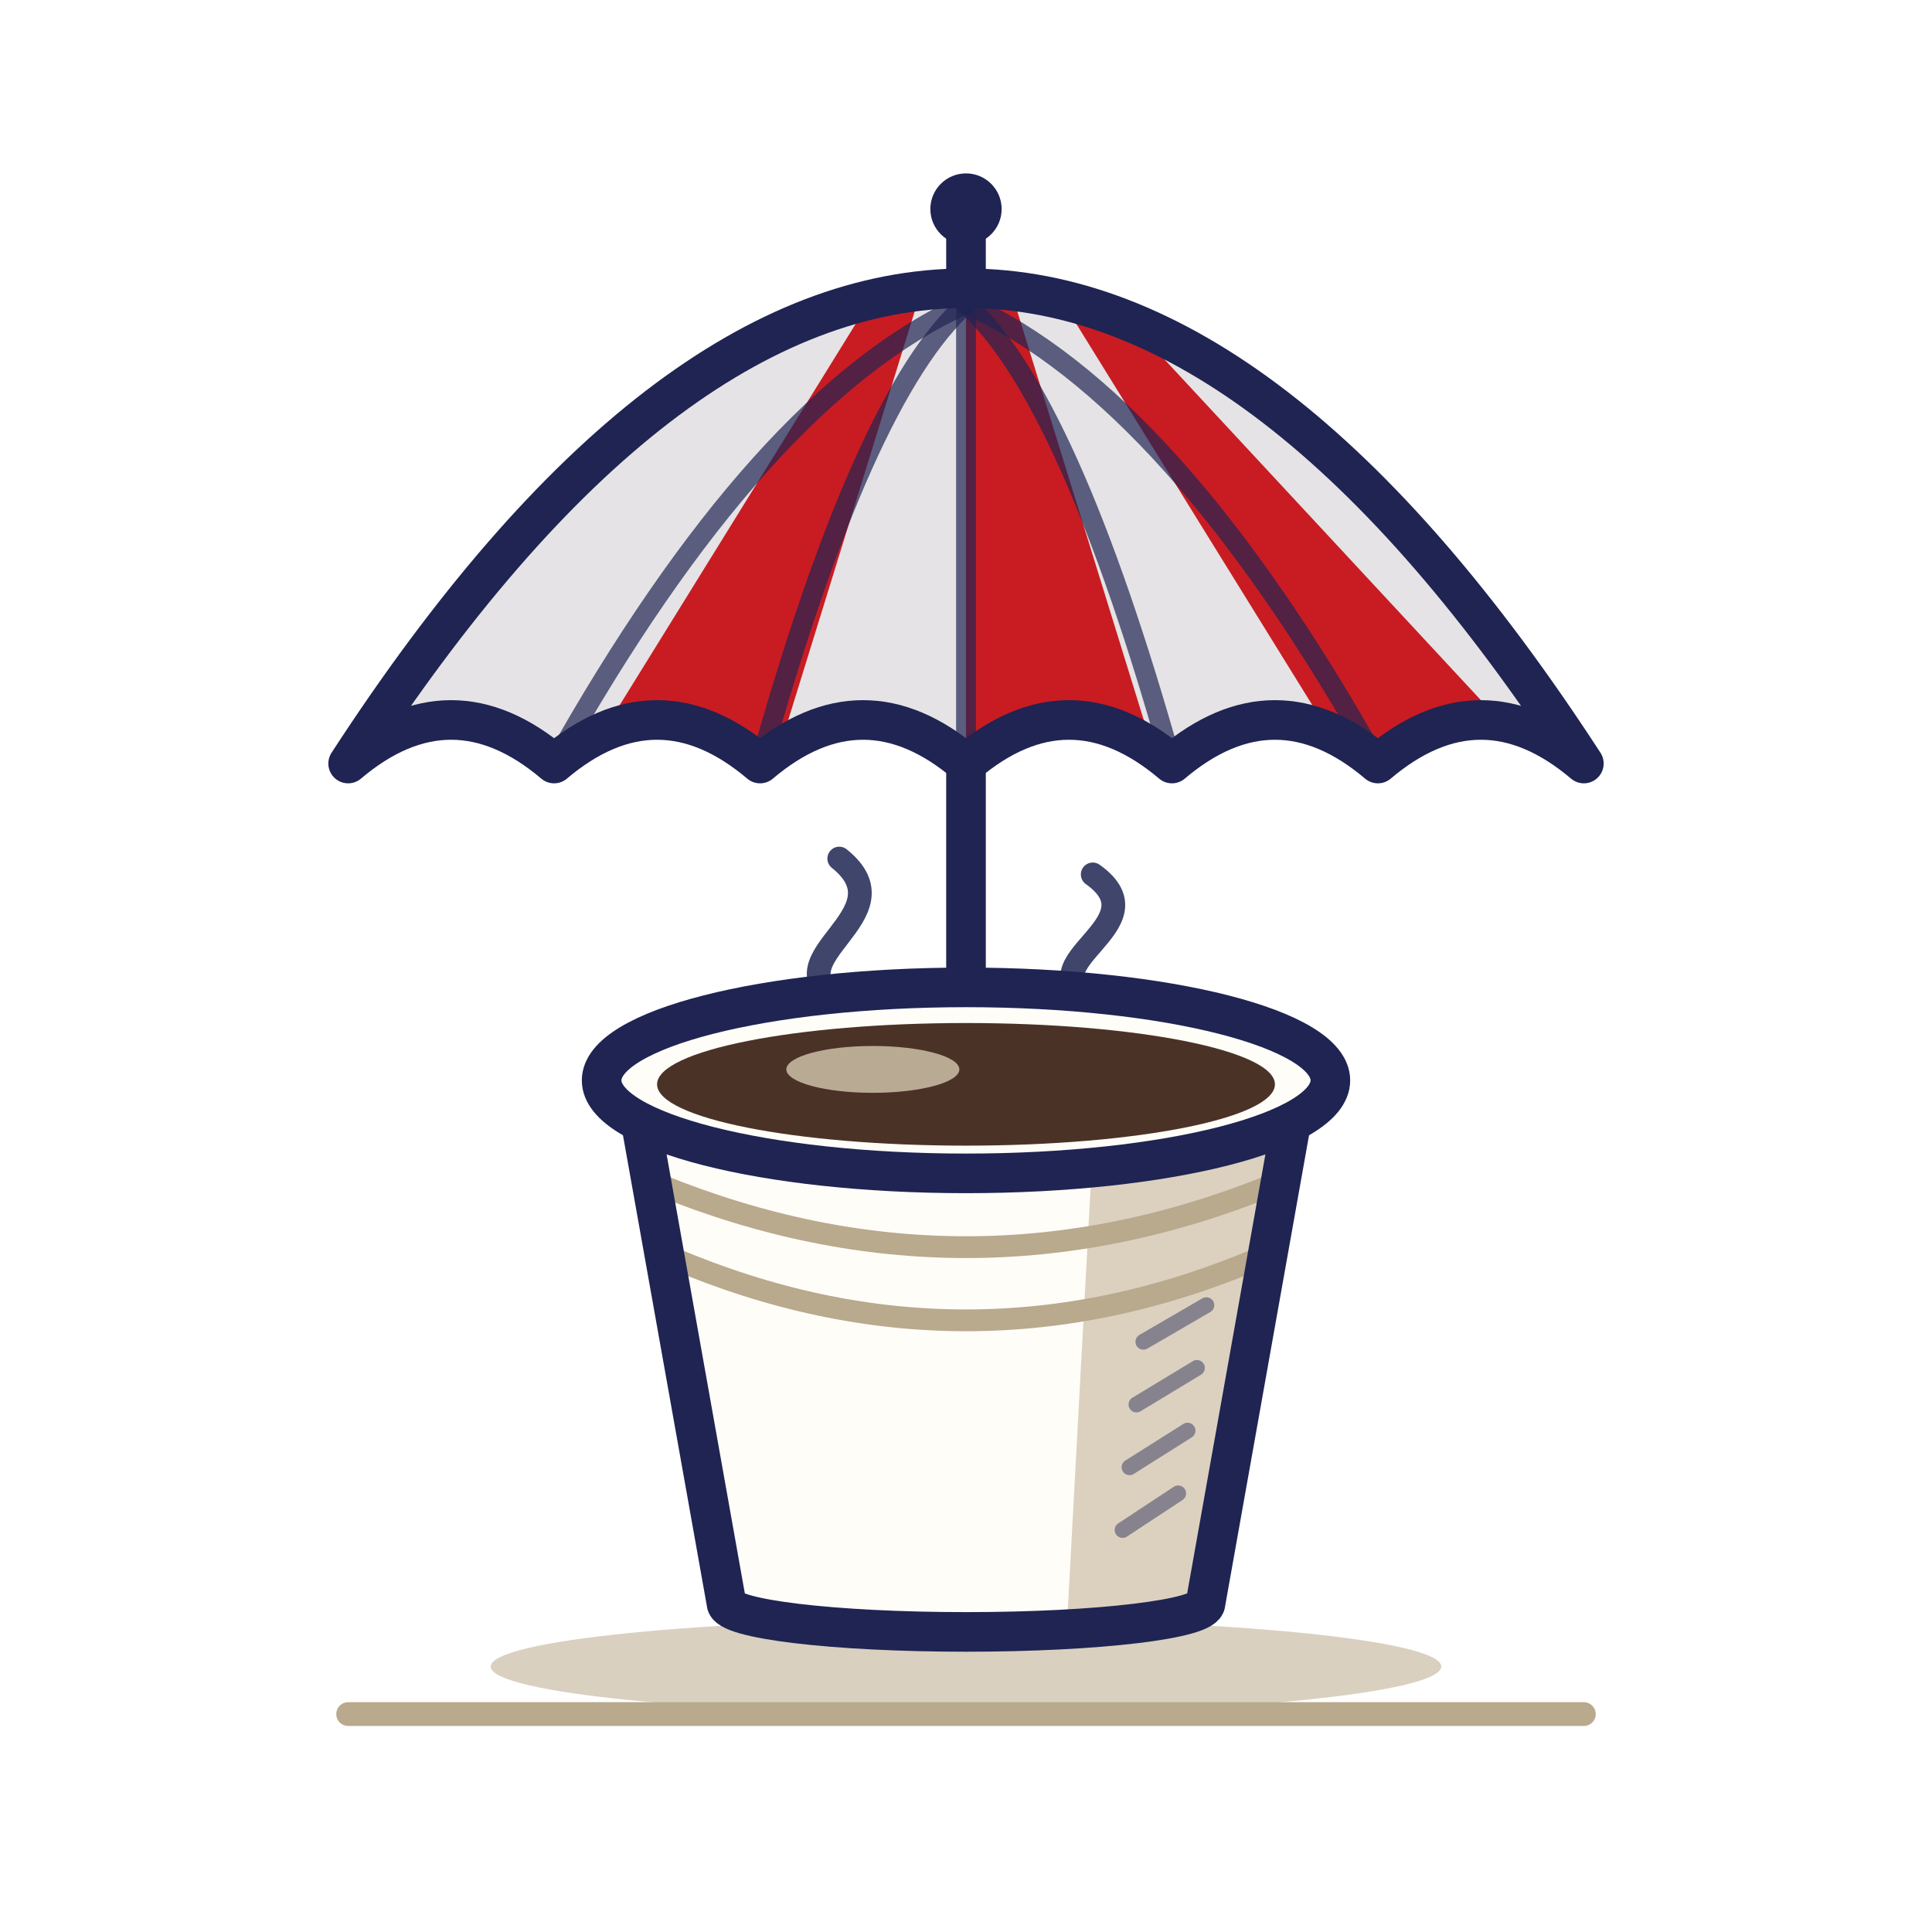
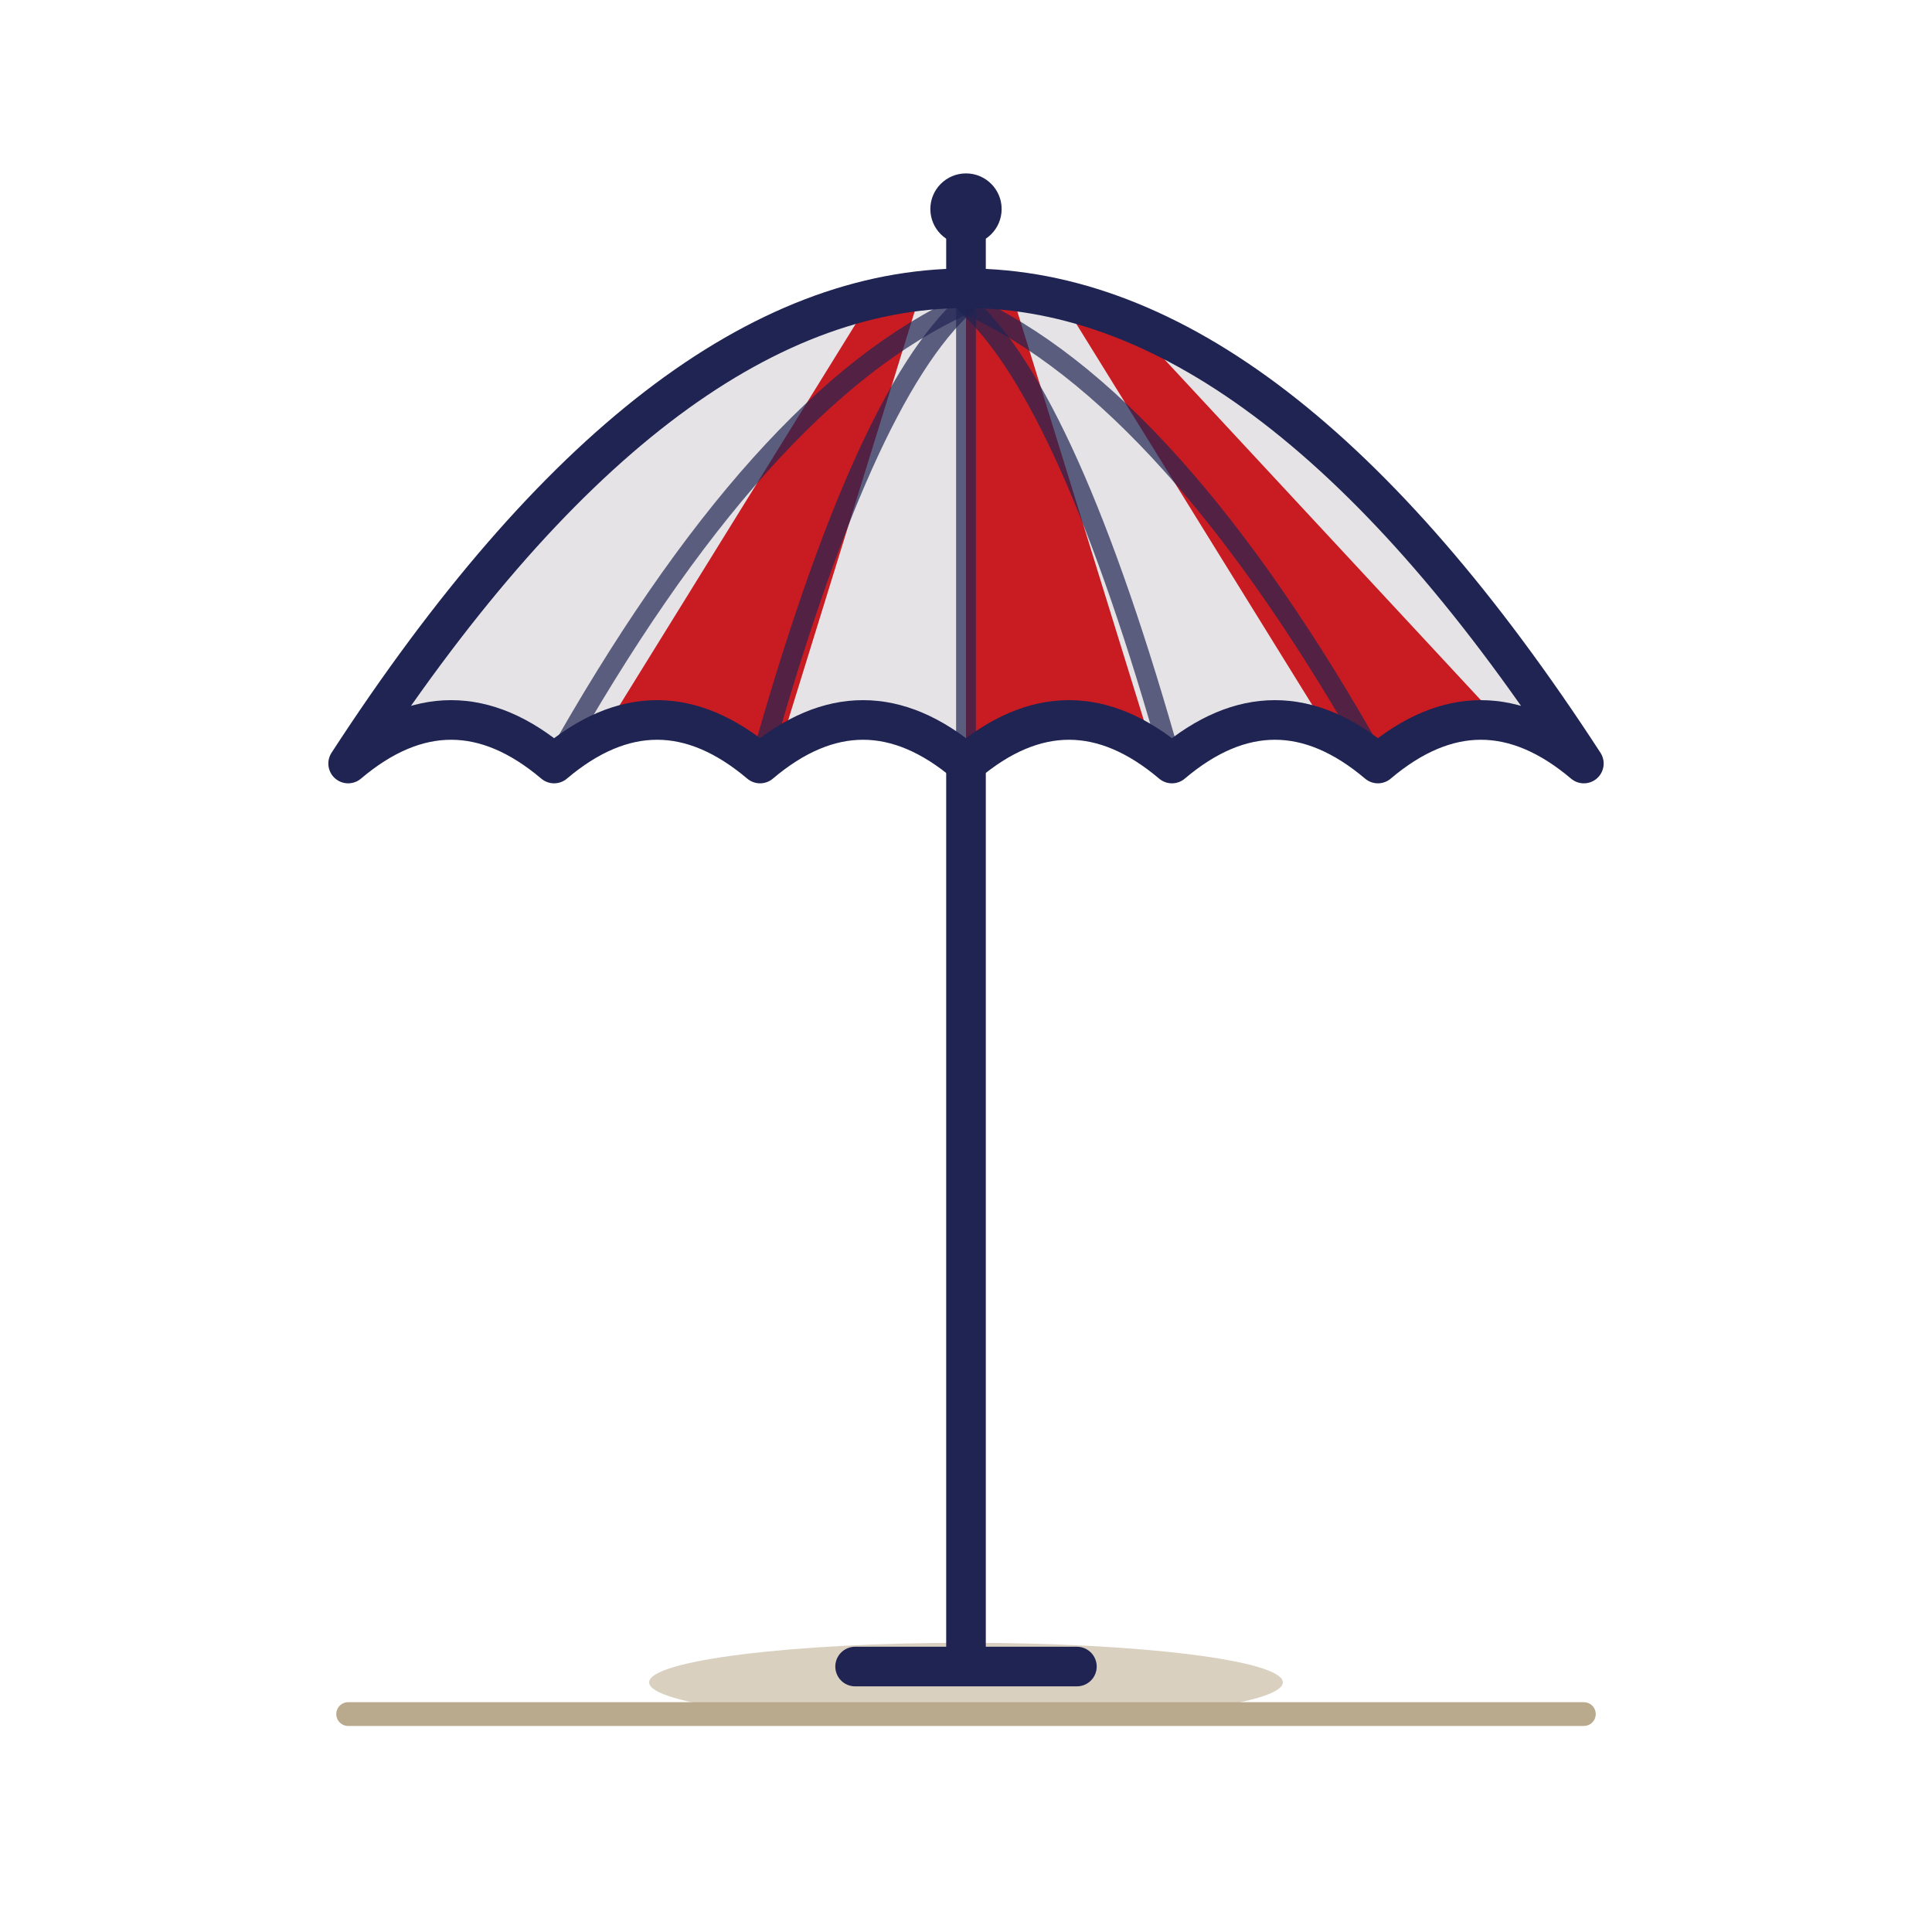
<svg xmlns="http://www.w3.org/2000/svg" viewBox="0 0 200 200">
  <g transform="translate(100 102) scale(.82) translate(-100 -102)">
-     <ellipse cx="100" cy="188" rx="60" ry="6" fill="#B9A98D" opacity=".55" />
+     <ellipse cx="100" cy="190" rx="40" ry="5" fill="#B9A98D" opacity=".55" />
    <line x1="22" y1="194" x2="178" y2="194" stroke="#B9A98D" stroke-width="3" stroke-linecap="round" />
-     <line x1="100" y1="74" x2="100" y2="112" stroke="#1F2452" stroke-width="5" stroke-linejoin="round" stroke-linecap="round" />
+     <line x1="100" y1="74" x2="100" y2="186" stroke="#1F2452" stroke-width="5" stroke-linejoin="round" stroke-linecap="round" />
    <defs>
      <clipPath id="u6">
        <path d="M22 74 Q100 -46 178 74 Q165 63 152 74 Q139 63 126 74 Q113 63 100 74 Q87 63 74 74 Q61 63 48 74 Q35 63 22 74 Z" />
      </clipPath>
    </defs>
    <path d="M22 74 Q100 -46 178 74 Q165 63 152 74 Q139 63 126 74 Q113 63 100 74 Q87 63 74 74 Q61 63 48 74 Q35 63 22 74 Z" fill="#FFFDF8" />
    <g clip-path="url(#u6)">
      <polygon points="100,-4 178,80 152,80" fill="#DE1B1B" />
      <polygon points="100,-4 126,80 100,80" fill="#DE1B1B" />
      <polygon points="100,-4 74,80 48,80" fill="#DE1B1B" />
      <path d="M22 74 Q100 -46 178 74 L178 84 L22 84 Z" fill="#1F2452" opacity=".12" transform="translate(0 -8)" />
    </g>
    <path d="M100 16 Q126 27.6 152 74" fill="none" stroke="#1F2452" stroke-width="2.5" stroke-linecap="round" opacity=".7" />
    <path d="M100 16 Q113 27.6 126 74" fill="none" stroke="#1F2452" stroke-width="2.5" stroke-linecap="round" opacity=".7" />
    <path d="M100 16 Q100 27.6 100 74" fill="none" stroke="#1F2452" stroke-width="2.5" stroke-linecap="round" opacity=".7" />
    <path d="M100 16 Q87 27.6 74 74" fill="none" stroke="#1F2452" stroke-width="2.5" stroke-linecap="round" opacity=".7" />
    <path d="M100 16 Q74 27.6 48 74" fill="none" stroke="#1F2452" stroke-width="2.5" stroke-linecap="round" opacity=".7" />
    <path d="M22 74 Q100 -46 178 74 Q165 63 152 74 Q139 63 126 74 Q113 63 100 74 Q87 63 74 74 Q61 63 48 74 Q35 63 22 74 Z" fill="none" stroke="#1F2452" stroke-width="5" stroke-linejoin="round" stroke-linecap="round" />
    <line x1="100" y1="14" x2="100" y2="6" stroke="#1F2452" stroke-width="5" stroke-linejoin="round" stroke-linecap="round" />
    <circle cx="100" cy="4" r="4.5" fill="#1F2452" />
    <circle cx="178" cy="74" r="2.25" fill="#1F2452" />
    <circle cx="152" cy="74" r="2.25" fill="#1F2452" />
    <circle cx="126" cy="74" r="2.25" fill="#1F2452" />
    <circle cx="100" cy="74" r="2.25" fill="#1F2452" />
    <circle cx="74" cy="74" r="2.25" fill="#1F2452" />
    <circle cx="48" cy="74" r="2.25" fill="#1F2452" />
    <circle cx="22" cy="74" r="2.25" fill="#1F2452" />
-     <path d="M84 104 C75 98.6 93 93.2 84 86" fill="none" stroke="#1F2452" stroke-width="3" stroke-linejoin="round" stroke-linecap="round" opacity=".85" />
-     <path d="M116 104 C107 99.2 125 94.4 116 88" fill="none" stroke="#1F2452" stroke-width="3" stroke-linejoin="round" stroke-linecap="round" opacity=".85" />
-     <path d="M58 114 L69.76 180 A30.24 3.629 0 0 0 130.24 180 L142 114 Z" fill="#FFFDF8" />
-     <path d="M115.96 123.24 L112.701 183.629 A30.24 3.629 0 0 0 130.24 180 L142 114 Z" fill="#CDBFA6" opacity=".7" />
-     <path d="M61.352 127.2 Q100 142.908 138.648 127.2" fill="none" stroke="#B9A98D" stroke-width="2.75" stroke-linecap="round" />
-     <path d="M62.998 136.44 Q100 152.148 137.002 136.44" fill="none" stroke="#B9A98D" stroke-width="2.75" stroke-linecap="round" />
-     <line x1="122.394" y1="147" x2="130.341" y2="142.38" stroke="#1F2452" stroke-width="2" stroke-linecap="round" opacity=".45" />
-     <line x1="121.519" y1="154.92" x2="129.155" y2="150.3" stroke="#1F2452" stroke-width="2" stroke-linecap="round" opacity=".45" />
-     <line x1="120.645" y1="162.84" x2="127.97" y2="158.22" stroke="#1F2452" stroke-width="2" stroke-linecap="round" opacity=".45" />
-     <line x1="119.77" y1="170.76" x2="126.785" y2="166.14" stroke="#1F2452" stroke-width="2" stroke-linecap="round" opacity=".45" />
-     <path d="M58 114 L69.76 180 A30.24 3.629 0 0 0 130.24 180 L142 114 Z" fill="none" stroke="#1F2452" stroke-width="5" stroke-linejoin="round" stroke-linecap="round" />
-     <ellipse cx="100" cy="114" rx="46" ry="11.74" fill="#FFFDF8" stroke="#1F2452" stroke-width="5" stroke-linejoin="round" stroke-linecap="round" />
-     <ellipse cx="100" cy="114.5" rx="39" ry="7.74" fill="#4B3227" />
-     <ellipse cx="88.24" cy="112.614" rx="10.92" ry="2.957" fill="#CDBFA6" opacity=".85" />
+     <path d="M86 188 h28" stroke="#1F2452" stroke-width="5" stroke-linecap="round" />
  </g>
</svg>
